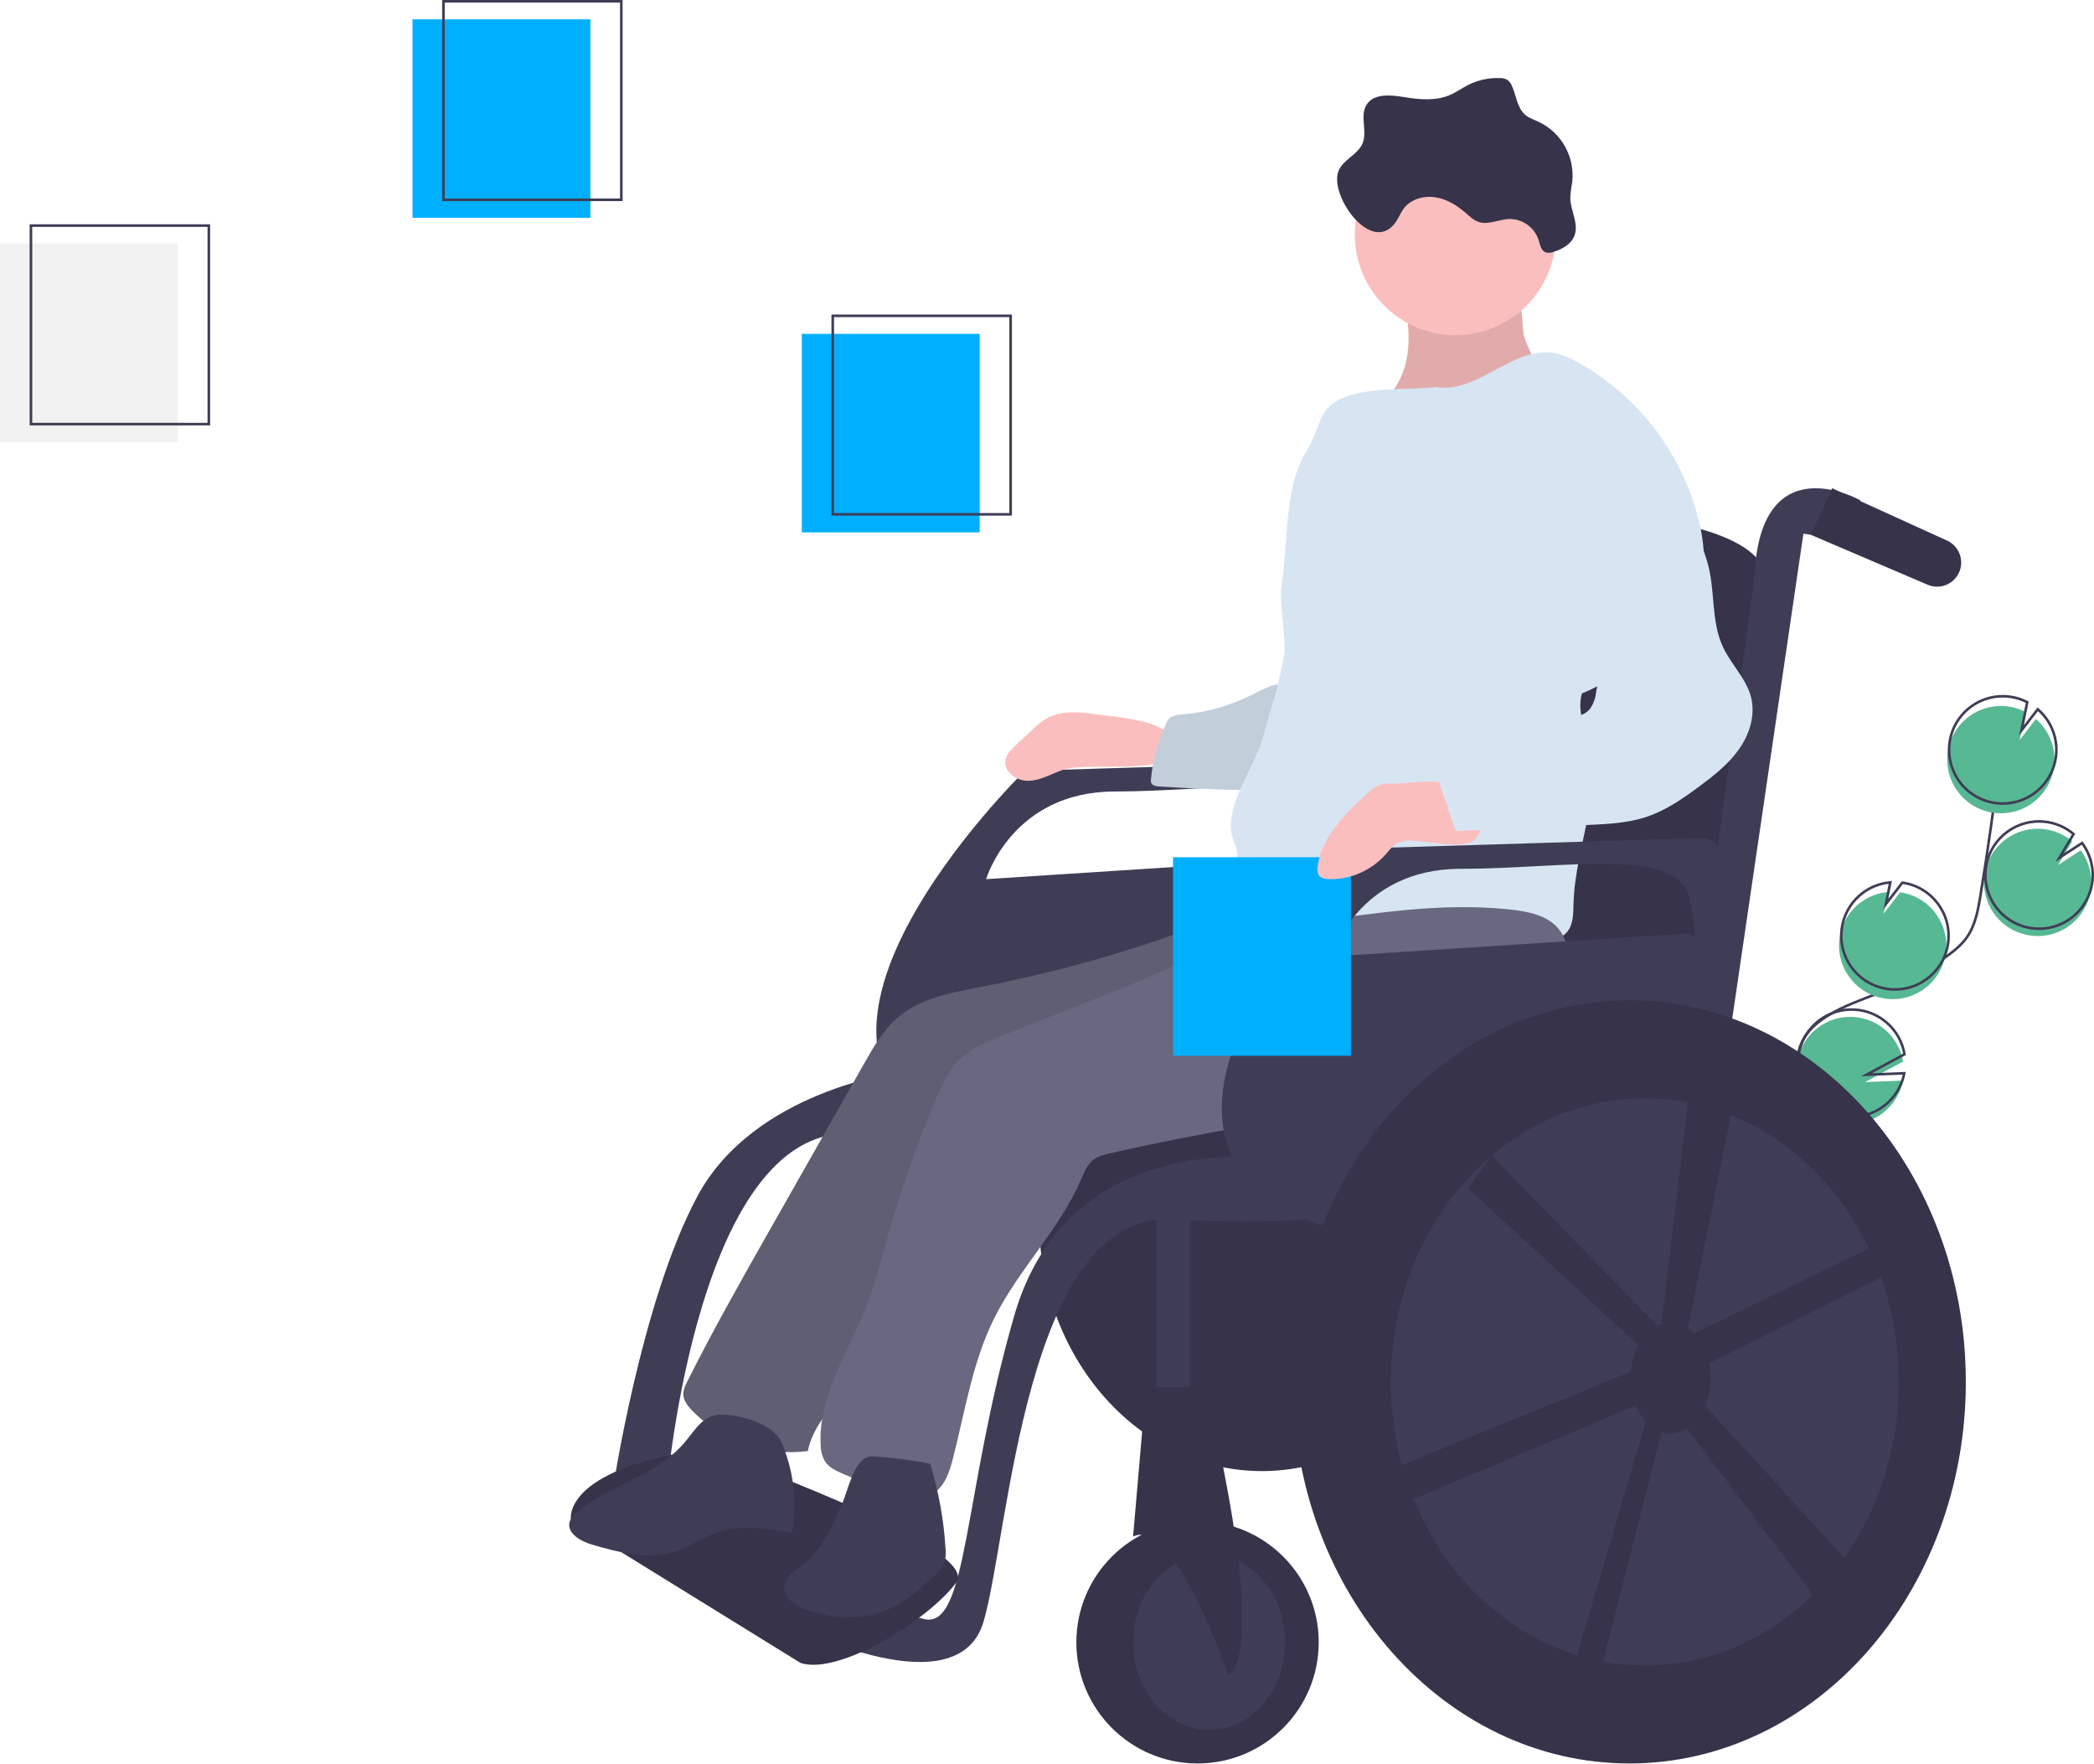
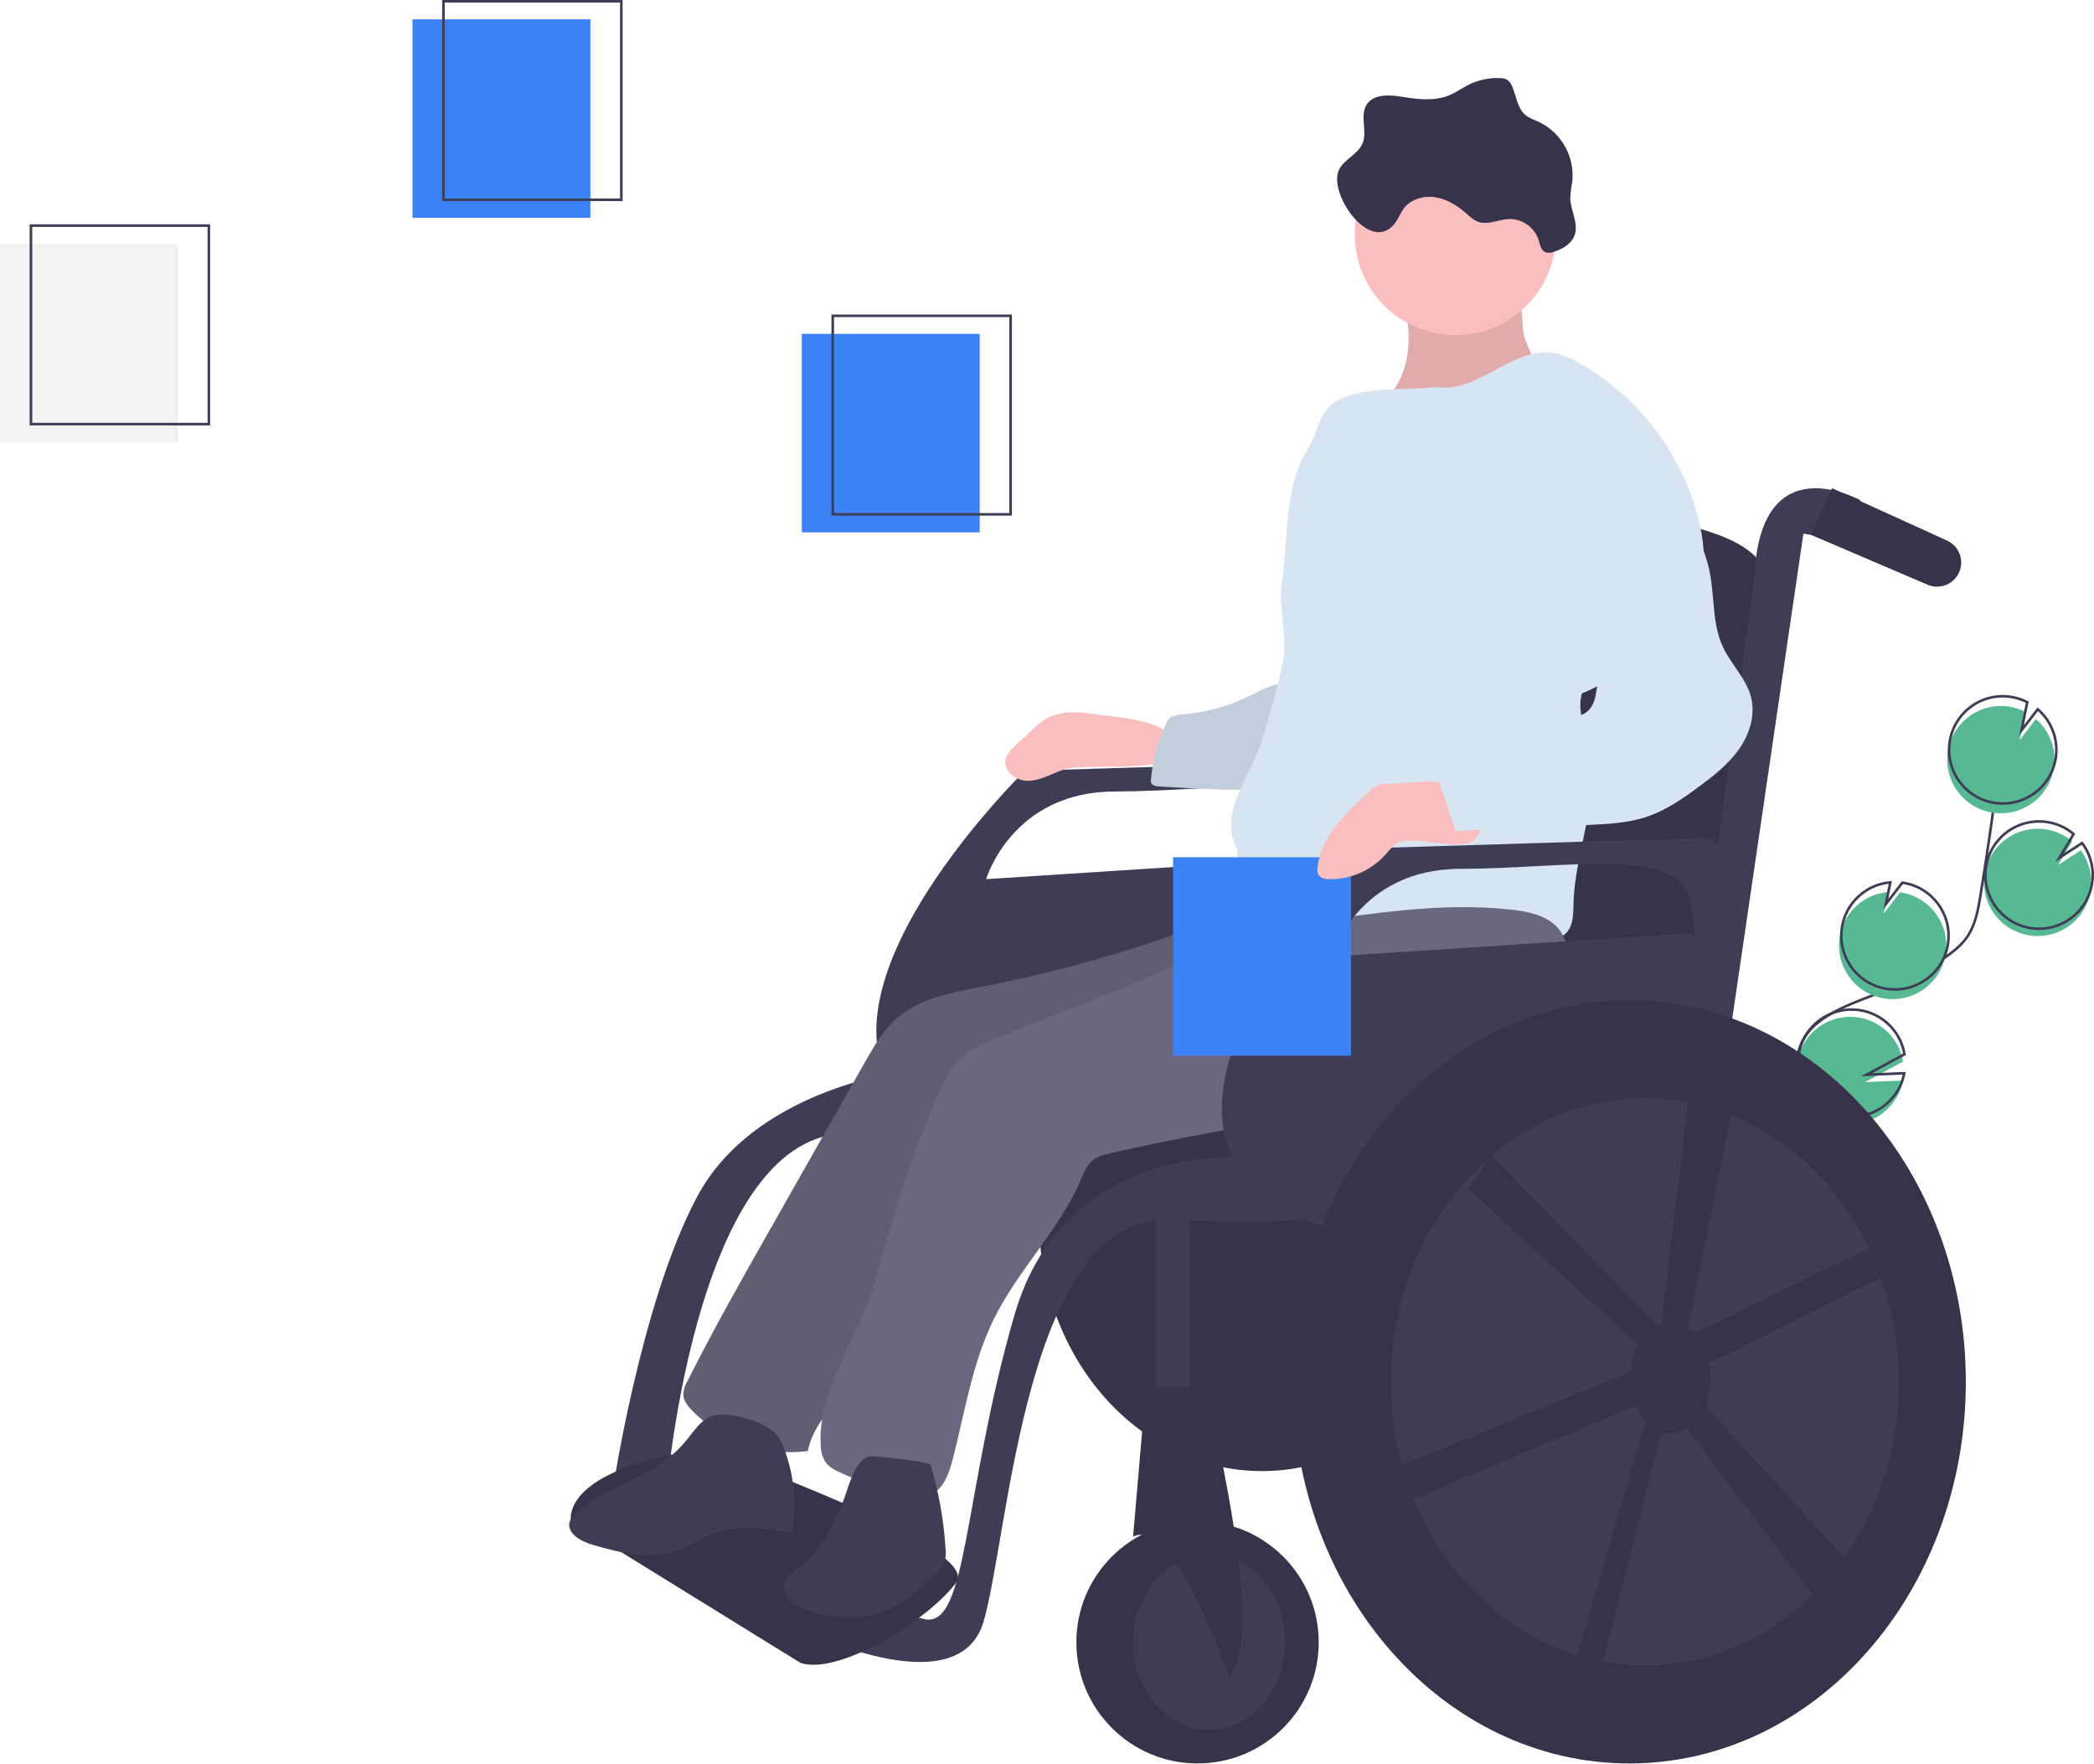
<svg xmlns="http://www.w3.org/2000/svg" data-name="Layer 1" width="812.217" height="684" viewBox="0 0 812.217 684">
  <path d="M981.57,470.611a20.813,20.813,0,1,1,16.331-36.527l-5.499,9.208,8.791-5.717a20.734,20.734,0,0,1,3.913,15.37,20.408,20.408,0,0,1-1.592,5.531A20.809,20.809,0,0,1,981.57,470.611Z" transform="translate(-194.1415 -107.75)" fill="#57b894" />
  <path d="M900.995,568.453c5.864-7.198,2.823-17.972-1.465-26.206s-9.757-16.996-7.872-26.086c2.71-13.065,18.096-18.151,30.535-22.979a125.3,125.3,0,0,0,26.133-13.898c3.26-2.265,6.466-4.741,8.74-7.994,3.276-4.685,4.323-10.527,5.249-16.168q4.625-28.19,7.917-56.577" transform="translate(-194.1415 -107.75)" fill="none" stroke="#3f3d56" stroke-miterlimit="10" />
  <path d="M982.111,467.774a20.813,20.813,0,1,1,16.331-36.527l-5.499,9.208,8.791-5.717a20.734,20.734,0,0,1,3.913,15.37,20.409,20.409,0,0,1-1.592,5.531A20.809,20.809,0,0,1,982.111,467.774Z" transform="translate(-194.1415 -107.75)" fill="none" stroke="#3f3d56" stroke-miterlimit="10" />
  <path d="M990.833,405.334a20.788,20.788,0,0,0-7.011-18.693l-6.303,8.181,2.228-10.933a20.81,20.81,0,1,0,11.086,21.445Z" transform="translate(-194.1415 -107.75)" fill="#57b894" />
  <path d="M991.554,401.551a20.788,20.788,0,0,0-7.011-18.693l-6.303,8.181,2.228-10.933a20.81,20.81,0,1,0,11.086,21.445Z" transform="translate(-194.1415 -107.75)" fill="none" stroke="#3f3d56" stroke-miterlimit="10" />
  <path d="M925.319,495.082a20.81,20.81,0,0,1,1.162-41.335l-1.712,8.401,6.375-8.278a.362.362,0,0,1,.056.007,20.811,20.811,0,1,1-5.881,41.205Z" transform="translate(-194.1415 -107.75)" fill="#57b894" />
  <path d="M926.198,491.329a20.81,20.81,0,0,1,1.162-41.335l-1.712,8.401,6.375-8.278a.362.362,0,0,1,.056.007,20.811,20.811,0,1,1-5.881,41.205Z" transform="translate(-194.1415 -107.75)" fill="none" stroke="#3f3d56" stroke-miterlimit="10" />
  <path d="M928.181,535.774a20.801,20.801,0,1,1,4.127-16.268l-14.748,7.954,14.665-.577A20.616,20.616,0,0,1,928.181,535.774Z" transform="translate(-194.1415 -107.75)" fill="#57b894" />
  <path d="M928.722,532.937a20.801,20.801,0,1,1,4.127-16.268l-14.748,7.954,14.665-.577A20.616,20.616,0,0,1,928.722,532.937Z" transform="translate(-194.1415 -107.75)" fill="none" stroke="#3f3d56" stroke-miterlimit="10" />
-   <rect x="160" y="7.5" width="69" height="77" fill="#00b0ff" />
+   <rect x="160" y="7.5" width="69" height="77" fill="#3b82f6" />
  <rect x="172" y="0.5" width="69" height="77" fill="none" stroke="#3f3d56" stroke-miterlimit="10" />
  <rect y="94.5" width="69" height="77" fill="#f2f2f2" />
  <rect x="12" y="87.5" width="69" height="77" fill="none" stroke="#3f3d56" stroke-miterlimit="10" />
-   <rect x="311" y="129.5" width="69" height="77" fill="#00b0ff" />
+   <rect x="311" y="129.5" width="69" height="77" fill="#3b82f6" />
  <rect x="323" y="122.5" width="69" height="77" fill="none" stroke="#3f3d56" stroke-miterlimit="10" />
  <ellipse cx="489.5" cy="472.5" rx="86.5" ry="98.1" fill="#36334a" />
  <path d="M794.675,253.824a141.135,141.135,0,0,1-66.078,11.446c5.812-4.146,9.542-10.802,11.045-17.782s.931-14.273-.622-21.242a3.468,3.468,0,0,1,.047-2.451,3.384,3.384,0,0,1,2.641-1.258c8.762-1.22,33.86-6.516,40.532.985,3.162,3.554,1.951,10.459,3.105,14.8C785.821,240.116,791.92,255.03,794.675,253.824Z" transform="translate(-194.1415 -107.75)" fill="#fbbebe" />
  <path d="M794.675,253.824a141.135,141.135,0,0,1-66.078,11.446c5.812-4.146,9.542-10.802,11.045-17.782s.931-14.273-.622-21.242a3.468,3.468,0,0,1,.047-2.451,3.384,3.384,0,0,1,2.641-1.258c8.762-1.22,33.86-6.516,40.532.985,3.162,3.554,1.951,10.459,3.105,14.8C785.821,240.116,791.92,255.03,794.675,253.824Z" transform="translate(-194.1415 -107.75)" opacity="0.1" />
  <path d="M721.642,402.75l-130,4s-115,112-20,146c0,0,117,19,145-3C716.642,549.75,751.642,411.75,721.642,402.75Zm-6,37-139,9s10-34,50-34,85-9,89,12S715.642,439.75,715.642,439.75Z" transform="translate(-194.1415 -107.75)" fill="#3f3d56" />
  <path d="M619.156,384.808c-6.485-.992-13.534-1.565-19.214,1.718a30.603,30.603,0,0,0-5.235,4.131q-3.425,3.146-6.799,6.347c-1.645,1.561-3.365,3.281-3.787,5.509-.868,4.584,4.427,8.275,9.089,8.096s8.844-2.741,13.247-4.284c8.867-3.108,41.476,2.205,43.257-7.343C651.979,386.841,626.367,385.956,619.156,384.808Z" transform="translate(-194.1415 -107.75)" fill="#fbbebe" />
  <path d="M679.927,377.142a73.565,73.565,0,0,1-27.188,7.72,11.462,11.462,0,0,0-4.301.916,4.346,4.346,0,0,0-1.793,2.181,64.899,64.899,0,0,0-6.078,22.186,1.98,1.98,0,0,0,.702,2.026,6.241,6.241,0,0,0,2.939.66q23.337,1.481,46.828,1.591a4.884,4.884,0,0,0,2.039-.277,1.91,1.91,0,0,0,.937-1.16,70.954,70.954,0,0,0,5.087-28.78C698.69,372.613,695.295,368.984,679.927,377.142Z" transform="translate(-194.1415 -107.75)" fill="#d7e5f2" />
  <path d="M679.927,377.142a73.565,73.565,0,0,1-27.188,7.72,11.462,11.462,0,0,0-4.301.916,4.346,4.346,0,0,0-1.793,2.181,64.899,64.899,0,0,0-6.078,22.186,1.98,1.98,0,0,0,.702,2.026,6.241,6.241,0,0,0,2.939.66q23.337,1.481,46.828,1.591a4.884,4.884,0,0,0,2.039-.277,1.91,1.91,0,0,0,.937-1.16,70.954,70.954,0,0,0,5.087-28.78C698.69,372.613,695.295,368.984,679.927,377.142Z" transform="translate(-194.1415 -107.75)" opacity="0.1" />
  <path d="M854.642,481.75l-171-6,40-169s160-12,156,29S854.642,481.75,854.642,481.75Z" transform="translate(-194.1415 -107.75)" fill="#36334a" />
  <path d="M689.561,562.536S586.642,580.75,549.642,526.75s140-25,140-25l15,41Z" transform="translate(-194.1415 -107.75)" fill="#36334a" />
  <circle cx="464.5" cy="637" r="47" fill="#36334a" />
  <ellipse cx="469" cy="637" rx="29.5" ry="34" fill="#3f3d56" />
  <path d="M915.642,301.75s-39-22-41,30l-33,242h14l38-259s19,3,22,3S915.642,301.75,915.642,301.75Z" transform="translate(-194.1415 -107.75)" fill="#3f3d56" />
  <path d="M954.502,328.452h0a9.353,9.353,0,0,1-12.688,6.097l-45.241-19.343,8.207-18.077,44.588,20.308A9.353,9.353,0,0,1,954.502,328.452Z" transform="translate(-194.1415 -107.75)" fill="#36334a" />
  <path d="M679.642,556.75s-72-8-92,61-18,122-35,118-53-18-53-18l3,21s63,32,73-2,16-159,73-156,67-3,67-3Z" transform="translate(-194.1415 -107.75)" fill="#3f3d56" />
  <path d="M542.642,523.75s-56,7-78,48-33,115-33,115h21s12-147,75-139Z" transform="translate(-194.1415 -107.75)" fill="#3f3d56" />
  <path d="M504.642,752.75l-89-55s-5-20,52-28c0,0,107.767,37.69,97.383,51.845S519.642,757.75,504.642,752.75Z" transform="translate(-194.1415 -107.75)" fill="#36334a" />
  <polygon points="448.5 466 448.5 583 461.5 583 461.5 464 448.5 466" fill="#3f3d56" />
  <path d="M661.642,645.75s25,98,9,112c0,0-21-62-37-54l5-58Z" transform="translate(-194.1415 -107.75)" fill="#36334a" />
  <circle cx="564.5" cy="91" r="39" fill="#fbbebe" />
  <path d="M751.265,257.86c15.904,2.702,29.65-15.789,45.572-13.189a30.583,30.583,0,0,1,9.793,3.853,97.155,97.155,0,0,1,46.828,62.719c1.8,8.021,2.494,16.718-.893,24.208-1.801,3.981-4.65,7.381-7.499,10.694-10.593,12.32-22.219,24.597-37.334,30.558-1.476,5.114-.059,10.65,1.712,15.67,7.392,20.958-4.362,43.545-4.962,65.761-.103,3.8.011,7.964-2.365,10.931-2.638,3.294-7.346,3.879-11.56,4.116-38.615,2.176-77.177-3.748-115.4-9.654a5.799,5.799,0,0,1-2.803-.949c-1.257-1.003-1.447-2.798-1.715-4.383-1.418-8.394,6.036-15.201,2.502-22.945-6.076-13.314,7.177-27.874,11-42s5.328-16.611,8-31c.999-5.38-1.879-21.599-1-27,2.87-17.642.7-37.737,10-53,5.588-9.171,4.138-16.301,14.109-20.289C725.772,257.754,740.01,259.17,751.265,257.86Z" transform="translate(-194.1415 -107.75)" fill="#d7e5f2" />
  <path d="M575.136,490.442c-11.643,2.245-24.004,4.387-32.964,12.153-5.472,4.743-9.15,11.173-12.723,17.472L493,584.333c-11.117,19.6-22.239,39.211-32.318,59.364a10.703,10.703,0,0,0-1.507,4.828c.04,2.405,1.657,4.473,3.312,6.218a53.16,53.16,0,0,0,45.004,15.824c2.507-12.982,14.847-21.562,20.896-33.32,3.323-6.461,4.659-13.725,6.804-20.666,8.002-25.89,26.996-46.679,45.437-66.535,8.716-9.384,17.637-18.931,28.867-25.088,13.174-7.224,28.461-9.223,43.183-12.223s29.966-7.549,40.384-18.376a43.36,43.36,0,0,0,11.546-35.319c-9.432-.66-19.928-1.886-29.026,1.147-10.567,3.523-20.786,8.338-31.369,11.936A521.166,521.166,0,0,1,575.136,490.442Z" transform="translate(-194.1415 -107.75)" fill="#696880" />
  <path d="M575.136,490.442c-11.643,2.245-24.004,4.387-32.964,12.153-5.472,4.743-9.15,11.173-12.723,17.472L493,584.333c-11.117,19.6-22.239,39.211-32.318,59.364a10.703,10.703,0,0,0-1.507,4.828c.04,2.405,1.657,4.473,3.312,6.218a53.16,53.16,0,0,0,45.004,15.824c2.507-12.982,14.847-21.562,20.896-33.32,3.323-6.461,4.659-13.725,6.804-20.666,8.002-25.89,26.996-46.679,45.437-66.535,8.716-9.384,17.637-18.931,28.867-25.088,13.174-7.224,28.461-9.223,43.183-12.223s29.966-7.549,40.384-18.376a43.36,43.36,0,0,0,11.546-35.319c-9.432-.66-19.928-1.886-29.026,1.147-10.567,3.523-20.786,8.338-31.369,11.936A521.166,521.166,0,0,1,575.136,490.442Z" transform="translate(-194.1415 -107.75)" opacity="0.1" />
  <path d="M417.988,694.229a8.186,8.186,0,0,0-2.871,3.708c-1.324,4.51,4.321,7.688,8.837,8.987,10.148,2.92,20.975,5.847,31.097,2.837,6.207-1.846,11.609-5.8,17.776-7.776,9.152-2.932,19.065-1.267,28.526.423A61.741,61.741,0,0,0,497.264,667.166c-3.035-7.002-15.186-10.41-22.42-10.717-7.908-.336-10.654,5.499-15.219,10.869C448.508,680.398,430.797,683.43,417.988,694.229Z" transform="translate(-194.1415 -107.75)" fill="#3f3d56" />
  <path d="M582.566,509.598c-5.595,2.225-11.332,4.542-15.721,8.664-4.634,4.352-7.346,10.323-9.819,16.179A451.884,451.884,0,0,0,538.395,587.584c-2.576,9.138-4.873,18.381-8.344,27.218-6.928,17.636-18.683,34.527-17.579,53.443a12.673,12.673,0,0,0,1.789,6.529c1.569,2.277,4.239,3.486,6.775,4.587l13.297,5.774c7.135,3.098,15.842,6.077,22.217,1.619,4.266-2.983,5.97-8.394,7.257-13.438,4.648-18.217,7.519-37.139,15.847-53.994,9.412-19.051,25.326-34.446,33.746-53.955,1.192-2.761,2.322-5.723,4.665-7.608,1.936-1.557,4.445-2.163,6.867-2.715,49.941-11.372,101.009-17.592,150.551-30.595,7.043-1.849,14.412-4.043,19.436-9.314,6.967-7.308,7.588-18.415,7.811-28.51.14-6.324.11-13.196-3.743-18.214-4.346-5.658-12.139-7.152-19.234-7.899-27.214-2.863-52.314,1.647-79.116,4.95-24.523,3.022-49.223,16.864-72.101,25.907Q605.542,500.46,582.566,509.598Z" transform="translate(-194.1415 -107.75)" fill="#696880" />
  <path d="M521.032,690.381c-3.741,8.881-7.776,18.157-15.362,24.099-3.169,2.482-7.268,4.968-7.394,8.991-.134,4.257,4.337,7.067,8.343,8.512,10.204,3.681,21.816,4.468,31.772.161,6.809-2.946,12.425-8.038,17.905-13.04,1.651-1.507,3.359-3.097,4.133-5.194a13.432,13.432,0,0,0,.464-5.453,139.758,139.758,0,0,0-5.902-32.74c-.253-.836-21.77-3.519-23.678-3.02C525.305,674.267,523.349,684.88,521.032,690.381Z" transform="translate(-194.1415 -107.75)" fill="#3f3d56" />
  <path d="M855.642,432.75l-130,4s-115,112-20,146c0,0,117,19,145-3C850.642,579.75,885.642,441.75,855.642,432.75Zm-6,37-139,9s10-34,50-34,85-9,89,12S849.642,469.75,849.642,469.75Z" transform="translate(-194.1415 -107.75)" fill="#3f3d56" />
  <ellipse cx="632" cy="536" rx="130.5" ry="148" fill="#36334a" />
  <ellipse cx="638" cy="536" rx="98.5" ry="110" fill="#3f3d56" />
  <path d="M857.642,642.25a29.292,29.292,0,0,0-.571-5.715l73.571-36.785-5-11L851.323,624.956a15.519,15.519,0,0,0-2.469-2.063l.057.012L870.642,514.75l-19.222-.437L838.642,620.75l1.225.257a11.997,11.997,0,0,0-2.866.979l-64.275-65.976L763.642,568.75l66.038,60.755a26.563,26.563,0,0,0-2.924,10.24L733.642,677.75l-2,16,97.06-40.82a21.213,21.213,0,0,0,3.793,6.131L802.642,760.75h11l25.059-97.55a11.418,11.418,0,0,0,3.441.55,11.918,11.918,0,0,0,6.356-1.905l52.144,68.905,16-11L855.545,653.014A27.964,27.964,0,0,0,857.642,642.25Z" transform="translate(-194.1415 -107.75)" fill="#36334a" />
  <path d="M713.319,174.059c1.762-4.424,7.443-6.254,9.304-10.637,2.001-4.714-1.136-10.712,1.587-15.049,2.744-4.37,9.138-3.858,14.228-3.014,6.009.997,12.4,1.667,18.005-.718,2.493-1.06,4.705-2.68,7.12-3.909a25.149,25.149,0,0,1,12.41-2.698,5.631,5.631,0,0,1,2.785.664,5.217,5.217,0,0,1,1.806,2.332c1.753,3.798,2.004,8.538,5.178,11.262,1.525,1.308,3.503,1.925,5.329,2.763a23.076,23.076,0,0,1,12.937,23.022,46.811,46.811,0,0,0-.787,6.594c.124,4.863,3.303,9.72,1.679,14.305-1.207,3.408-4.737,5.425-8.197,6.476a4.703,4.703,0,0,1-3.093.157c-1.775-.719-2.129-2.999-2.696-4.828a11.845,11.845,0,0,0-11.474-8.086c-4.034.171-8.115,2.437-11.921,1.089-1.87-.662-3.334-2.108-4.829-3.413-3.44-3.002-7.51-5.499-12.031-6.138s-9.529.886-12.192,4.595c-1.075,1.498-1.726,3.262-2.752,4.794C726.499,207.391,709.514,183.613,713.319,174.059Z" transform="translate(-194.1415 -107.75)" fill="#36334a" />
-   <rect x="455" y="332.5" width="69" height="77" fill="#00b0ff" />
+   <rect x="455" y="332.5" width="69" height="77" fill="#3b82f6" />
  <path d="M734.099,411.737a10.611,10.611,0,0,0-9.282,3.456c-8.751,7.972-18.025,16.959-19.611,28.69a4.833,4.833,0,0,0,.363,3.176c.843,1.379,2.695,1.685,4.311,1.712a28.693,28.693,0,0,0,21.688-9.578c1.501-1.703,2.878-3.652,4.936-4.611a12.868,12.868,0,0,1,5.894-.731c5.49.18,18.025,2.99,22.811.267,5.033-2.863,3.649-11.84,1.299-16.168C760.923,407.661,743.606,411.634,734.099,411.737Z" transform="translate(-194.1415 -107.75)" fill="#fbbebe" />
  <path d="M856.24,325.34c3.363,10.817,1.393,23,6.157,33.277,3.162,6.821,9.109,12.32,10.95,19.61,1.74,6.889-.591,14.312-4.68,20.122S858.886,408.621,853.176,412.849c-6.252,4.63-12.745,9.149-20.111,11.652-7.348,2.497-15.221,2.875-22.974,3.23l-51.383,2.356L749.245,401.716l33.48-13.114c3.351-1.313,6.765-2.64,10.354-2.905,6.197-.458,13.755,1.816,17.734-2.955a12.924,12.924,0,0,0,2.339-5.941c3.246-16.667.421-34.302,5.419-50.53,2.474-8.032,9.612-24.145,19.346-25.562C848.234,299.205,853.907,317.834,856.24,325.34Z" transform="translate(-194.1415 -107.75)" fill="#d7e5f2" />
</svg>
